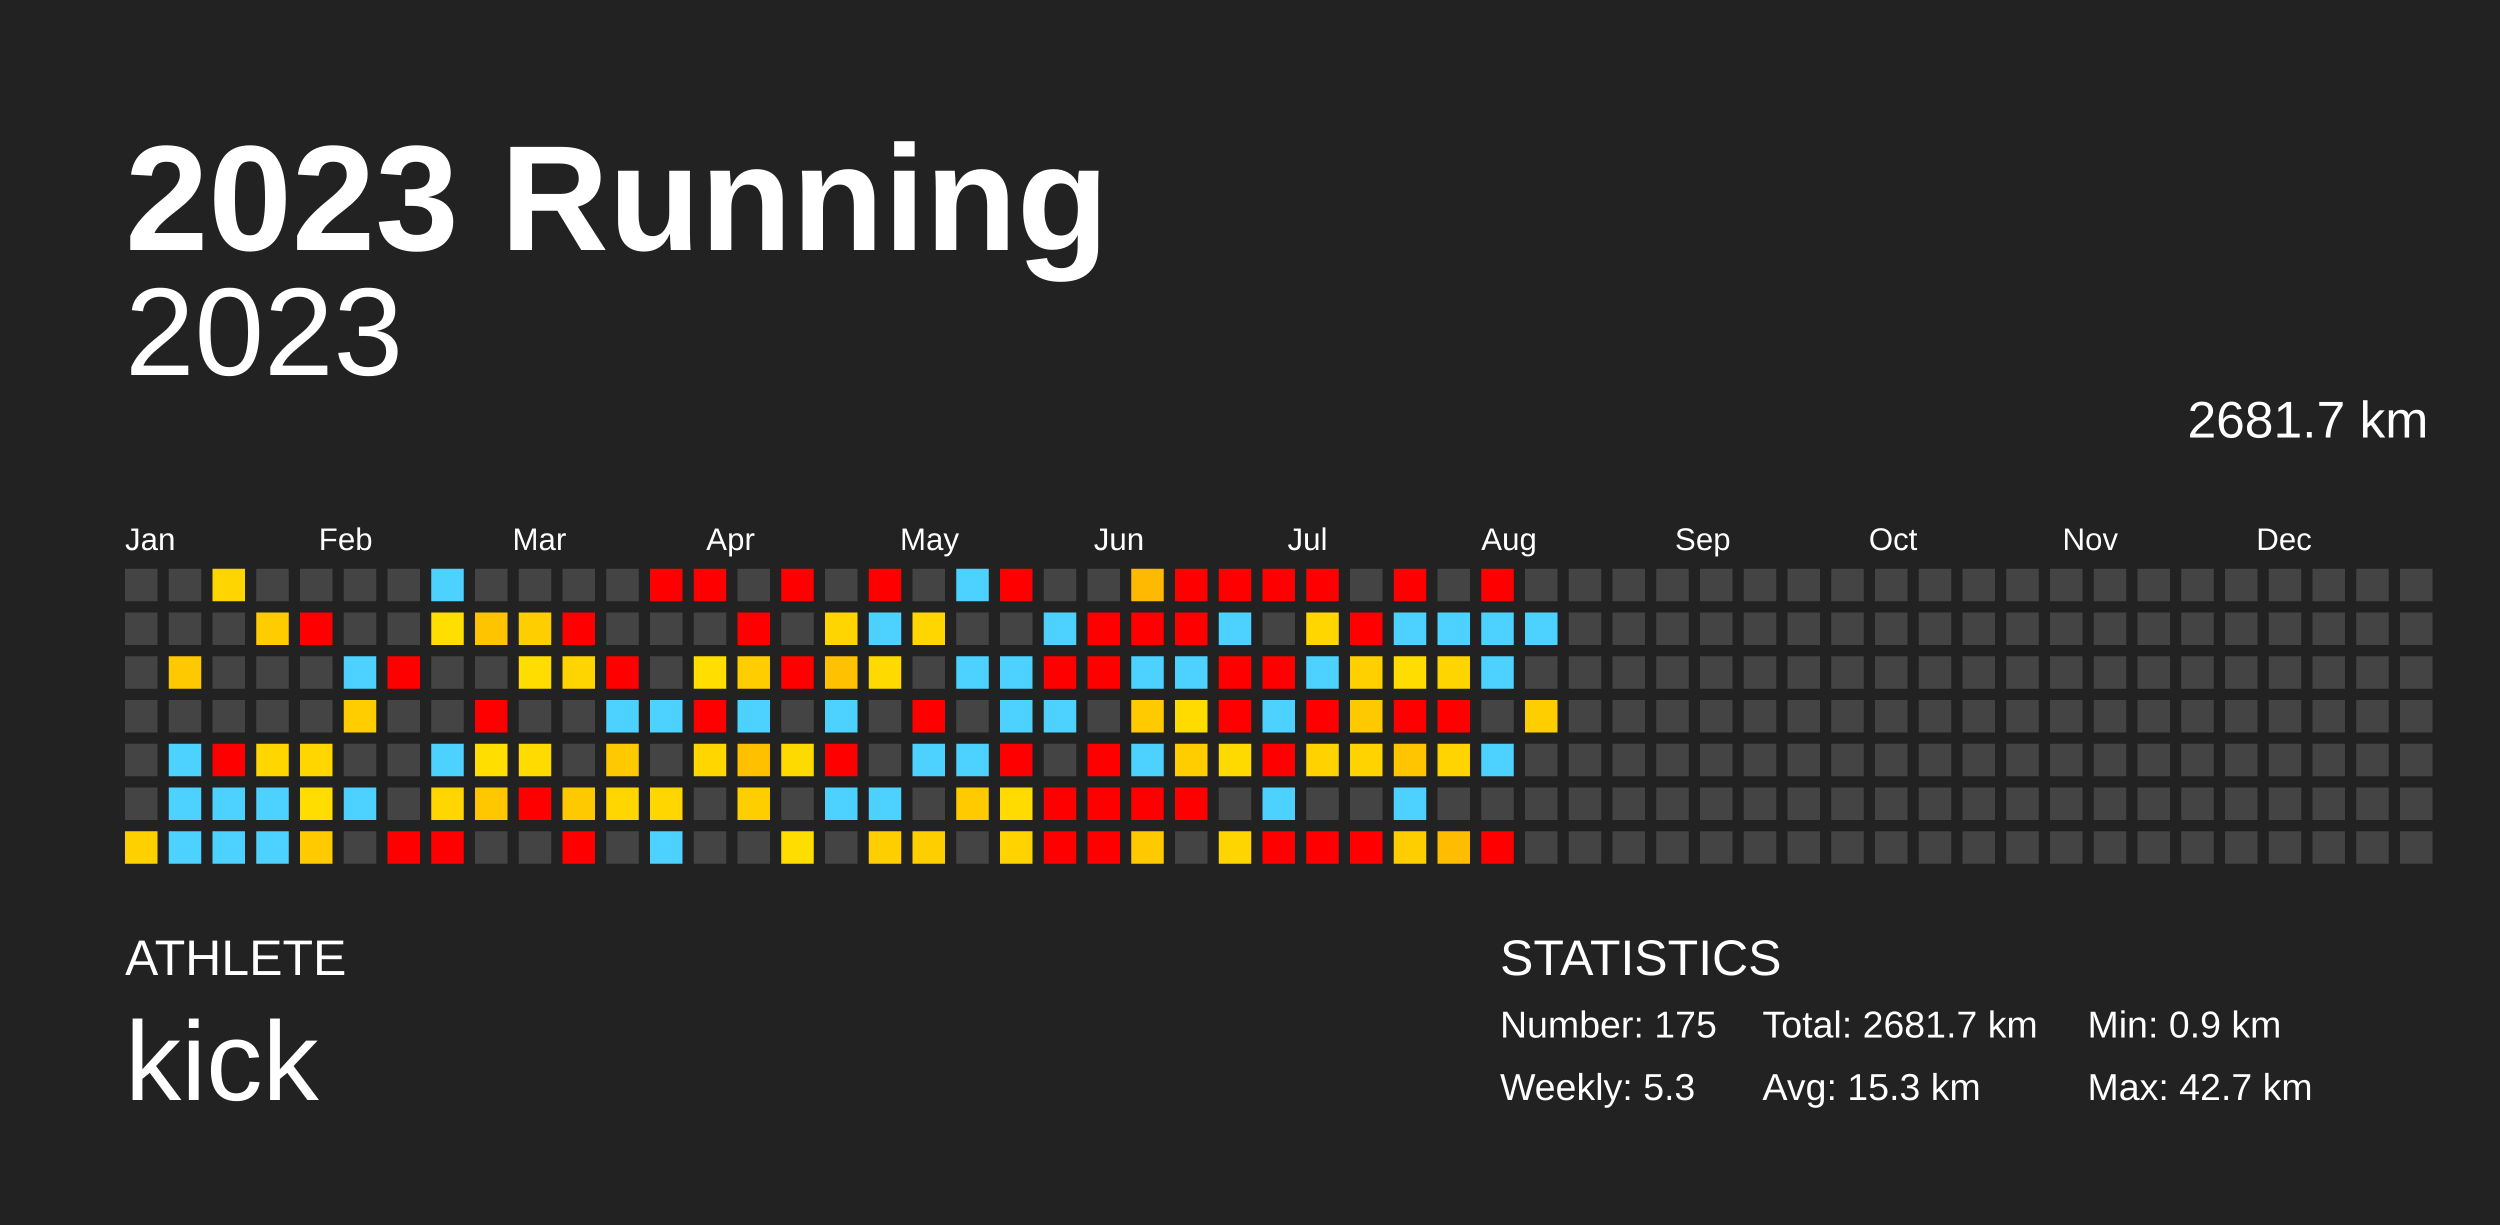
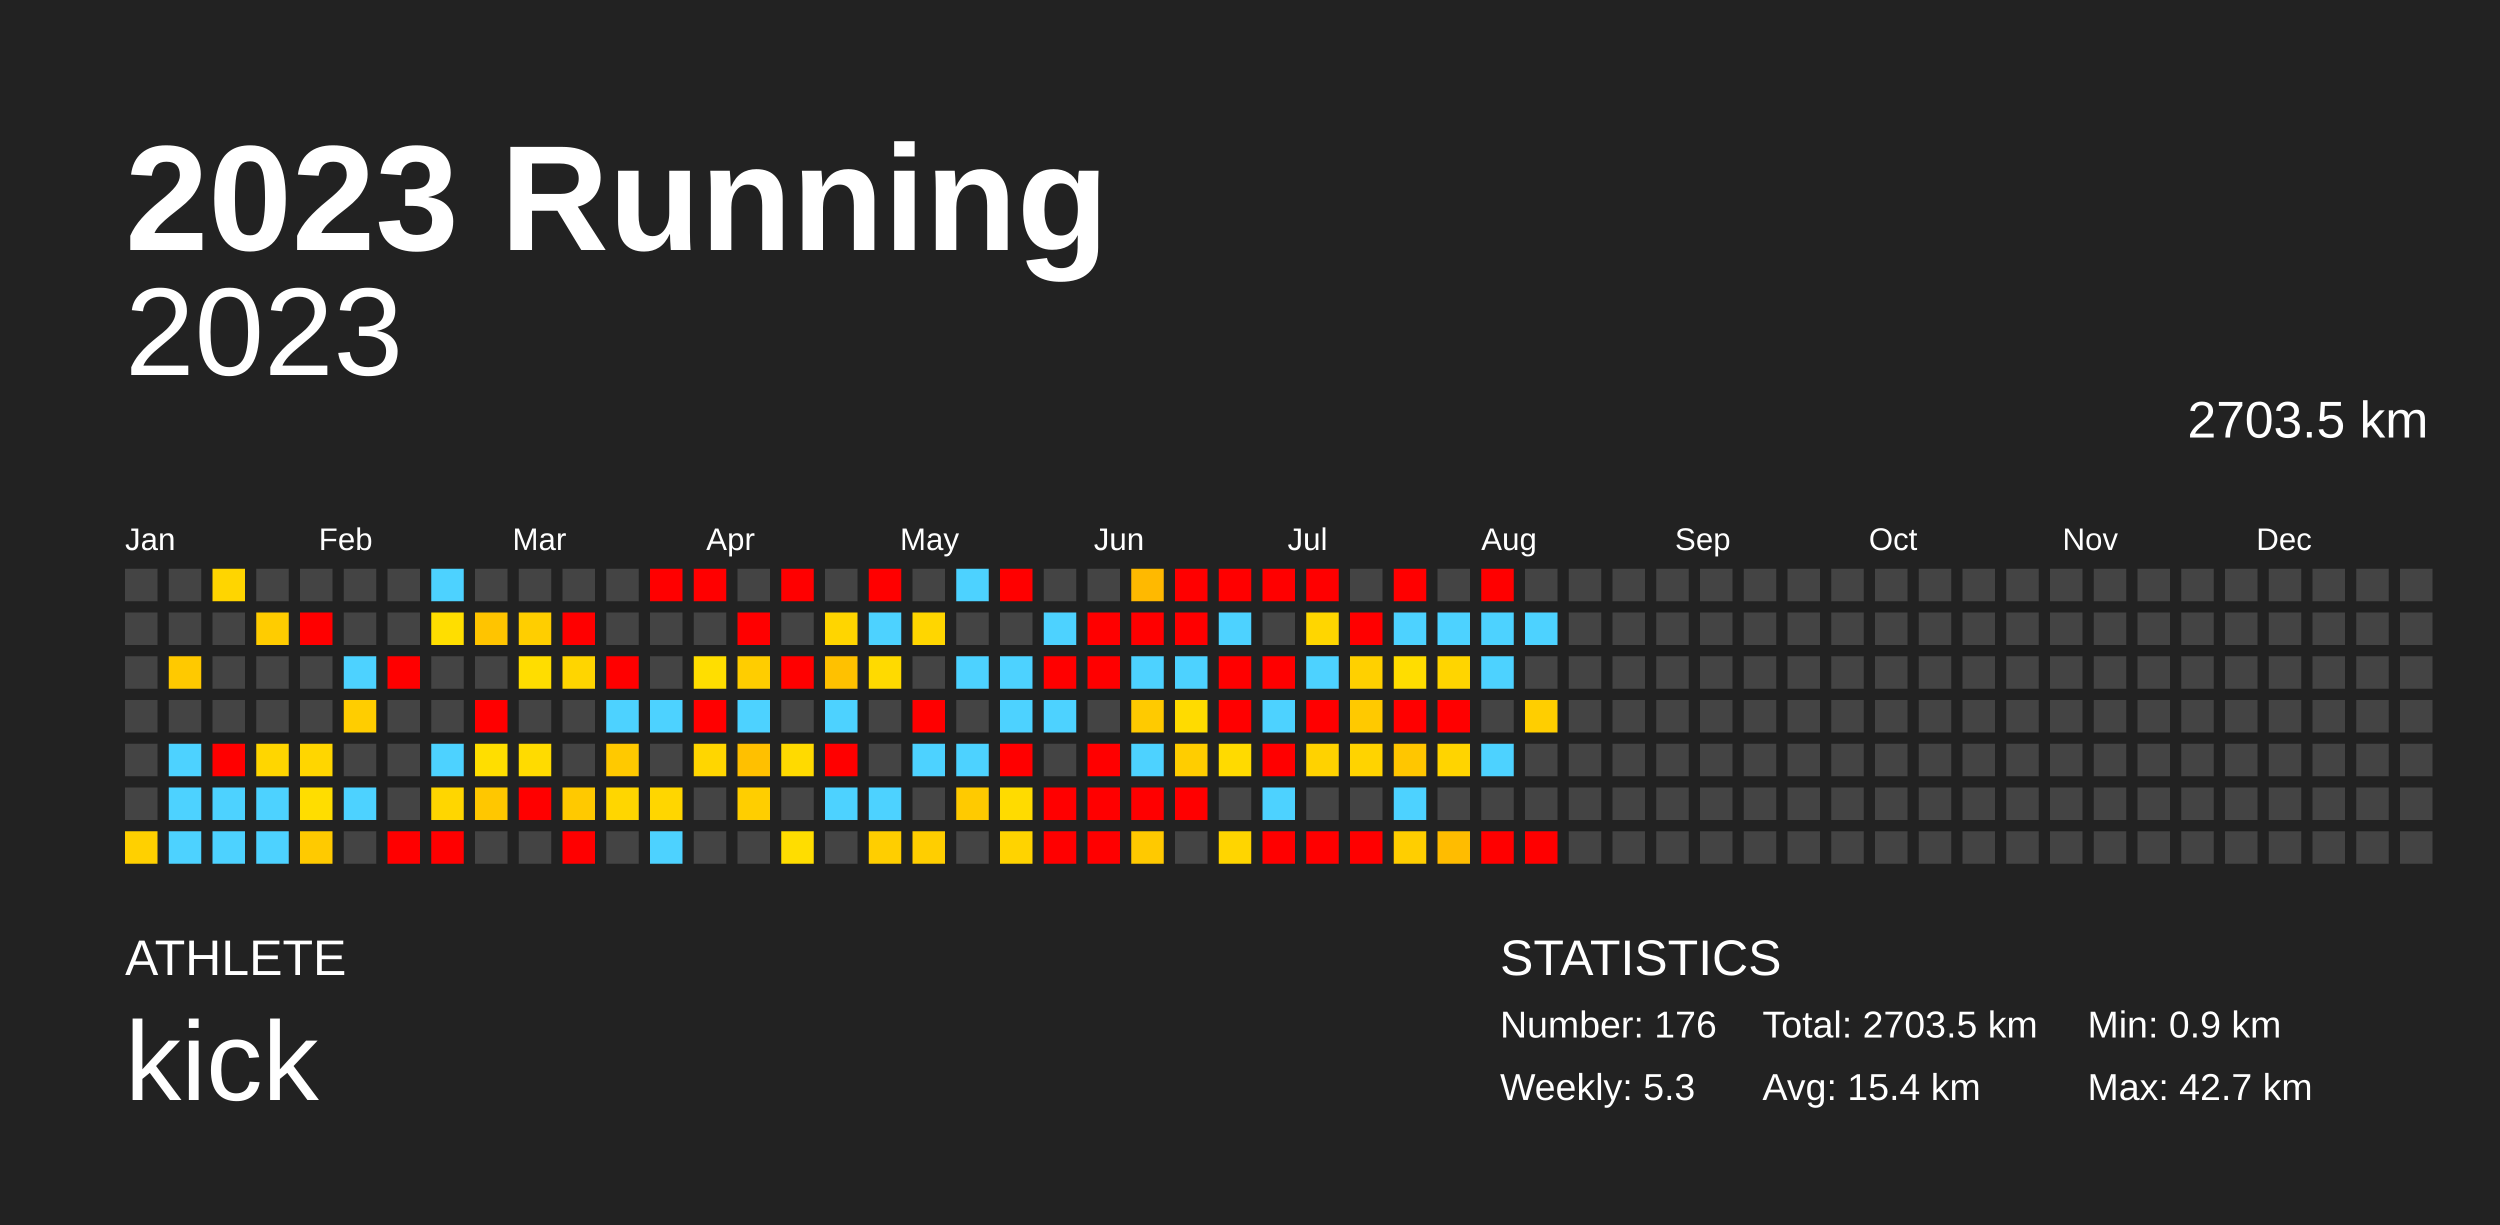
<svg xmlns="http://www.w3.org/2000/svg" baseProfile="full" height="98mm" version="1.1" viewBox="0,0,200,98" width="200mm">
  <defs />
  <rect fill="#222222" height="98" width="200" x="0" y="0" />
  <text fill="#FFFFFF" style="font-size:12px; font-family:Arial; font-weight:bold;" x="10" y="20">2023 Running</text>
  <text fill="#FFFFFF" style="font-size:4px; font-family:Arial" x="10" y="78">ATHLETE</text>
  <text fill="#FFFFFF" style="font-size:9px; font-family:Arial" x="10" y="88">kick</text>
  <text fill="#FFFFFF" style="font-size:4px; font-family:Arial" x="120" y="78">STATISTICS</text>
-   <text fill="#FFFFFF" style="font-size:3px; font-family:Arial" x="120" y="83">Number: 175</text>
+   <text fill="#FFFFFF" style="font-size:3px; font-family:Arial" x="120" y="83">Number: 176</text>
  <text fill="#FFFFFF" style="font-size:3px; font-family:Arial" x="120" y="88">Weekly: 5.3</text>
-   <text fill="#FFFFFF" style="font-size:3px; font-family:Arial" x="141" y="83">Total: 2681.7 km</text>
-   <text fill="#FFFFFF" style="font-size:3px; font-family:Arial" x="141" y="88">Avg: 15.3 km</text>
+   <text fill="#FFFFFF" style="font-size:3px; font-family:Arial" x="141" y="83">Total: 2703.5 km</text>
+   <text fill="#FFFFFF" style="font-size:3px; font-family:Arial" x="141" y="88">Avg: 15.4 km</text>
  <text fill="#FFFFFF" style="font-size:3px; font-family:Arial" x="167" y="83">Min: 0.9 km</text>
  <text fill="#FFFFFF" style="font-size:3px; font-family:Arial" x="167" y="88">Max: 42.7 km</text>
  <text alignment-baseline="hanging" fill="#FFFFFF" style="font-size:10.0px; font-family:Arial;" x="10" y="30">2023</text>
-   <text alignment-baseline="hanging" fill="#FFFFFF" style="font-size:4.125px; font-family:Arial;" x="175" y="35">2681.7 km</text>
+   <text alignment-baseline="hanging" fill="#FFFFFF" style="font-size:4.125px; font-family:Arial;" x="175" y="35">2703.5 km</text>
  <text fill="#FFFFFF" style="font-size:2.5px; font-family:Arial" x="10.0" y="44">Jan</text>
  <text fill="#FFFFFF" style="font-size:2.5px; font-family:Arial" x="25.5" y="44">Feb</text>
  <text fill="#FFFFFF" style="font-size:2.5px; font-family:Arial" x="41.0" y="44">Mar</text>
  <text fill="#FFFFFF" style="font-size:2.5px; font-family:Arial" x="56.5" y="44">Apr</text>
  <text fill="#FFFFFF" style="font-size:2.5px; font-family:Arial" x="72.0" y="44">May</text>
  <text fill="#FFFFFF" style="font-size:2.5px; font-family:Arial" x="87.5" y="44">Jun</text>
  <text fill="#FFFFFF" style="font-size:2.5px; font-family:Arial" x="103.0" y="44">Jul</text>
  <text fill="#FFFFFF" style="font-size:2.5px; font-family:Arial" x="118.5" y="44">Aug</text>
  <text fill="#FFFFFF" style="font-size:2.5px; font-family:Arial" x="134.0" y="44">Sep</text>
  <text fill="#FFFFFF" style="font-size:2.5px; font-family:Arial" x="149.5" y="44">Oct</text>
  <text fill="#FFFFFF" style="font-size:2.5px; font-family:Arial" x="165.0" y="44">Nov</text>
  <text fill="#FFFFFF" style="font-size:2.5px; font-family:Arial" x="180.5" y="44">Dec</text>
  <rect fill="#444444" height="2.6" width="2.6" x="10.0" y="45.5" />
  <rect fill="#444444" height="2.6" width="2.6" x="10.0" y="49.0" />
  <rect fill="#444444" height="2.6" width="2.6" x="10.0" y="52.5" />
  <rect fill="#444444" height="2.6" width="2.6" x="10.0" y="56.0" />
  <rect fill="#444444" height="2.6" width="2.6" x="10.0" y="59.5" />
  <rect fill="#444444" height="2.6" width="2.6" x="10.0" y="63.0" />
  <rect fill="#ffd000" height="2.6" width="2.6" x="10.0" y="66.5" />
  <rect fill="#444444" height="2.6" width="2.6" x="13.5" y="45.5" />
  <rect fill="#444444" height="2.6" width="2.6" x="13.5" y="49.0" />
  <rect fill="#ffc900" height="2.6" width="2.6" x="13.5" y="52.5" />
  <rect fill="#444444" height="2.6" width="2.6" x="13.5" y="56.0" />
  <rect fill="#4dd2ff" height="2.6" width="2.6" x="13.5" y="59.5" />
  <rect fill="#4dd2ff" height="2.6" width="2.6" x="13.5" y="63.0" />
  <rect fill="#4dd2ff" height="2.6" width="2.6" x="13.5" y="66.5" />
  <rect fill="#ffd500" height="2.6" width="2.6" x="17.0" y="45.5" />
  <rect fill="#444444" height="2.6" width="2.6" x="17.0" y="49.0" />
  <rect fill="#444444" height="2.6" width="2.6" x="17.0" y="52.5" />
  <rect fill="#444444" height="2.6" width="2.6" x="17.0" y="56.0" />
  <rect fill="red" height="2.6" width="2.6" x="17.0" y="59.5" />
  <rect fill="#4dd2ff" height="2.6" width="2.6" x="17.0" y="63.0" />
  <rect fill="#4dd2ff" height="2.6" width="2.6" x="17.0" y="66.5" />
  <rect fill="#444444" height="2.6" width="2.6" x="20.5" y="45.5" />
  <rect fill="#ffcc00" height="2.6" width="2.6" x="20.5" y="49.0" />
  <rect fill="#444444" height="2.6" width="2.6" x="20.5" y="52.5" />
  <rect fill="#444444" height="2.6" width="2.6" x="20.5" y="56.0" />
  <rect fill="#ffd600" height="2.6" width="2.6" x="20.5" y="59.5" />
  <rect fill="#4dd2ff" height="2.6" width="2.6" x="20.5" y="63.0" />
  <rect fill="#4dd2ff" height="2.6" width="2.6" x="20.5" y="66.5" />
  <rect fill="#444444" height="2.6" width="2.6" x="24.0" y="45.5" />
  <rect fill="red" height="2.6" width="2.6" x="24.0" y="49.0" />
  <rect fill="#444444" height="2.6" width="2.6" x="24.0" y="52.5" />
  <rect fill="#444444" height="2.6" width="2.6" x="24.0" y="56.0" />
  <rect fill="#ffd600" height="2.6" width="2.6" x="24.0" y="59.5" />
  <rect fill="#ffdd00" height="2.6" width="2.6" x="24.0" y="63.0" />
  <rect fill="#ffca00" height="2.6" width="2.6" x="24.0" y="66.5" />
  <rect fill="#444444" height="2.6" width="2.6" x="27.5" y="45.5" />
  <rect fill="#444444" height="2.6" width="2.6" x="27.5" y="49.0" />
  <rect fill="#4dd2ff" height="2.6" width="2.6" x="27.5" y="52.5" />
  <rect fill="#ffcd00" height="2.6" width="2.6" x="27.5" y="56.0" />
  <rect fill="#444444" height="2.6" width="2.6" x="27.5" y="59.5" />
  <rect fill="#4dd2ff" height="2.6" width="2.6" x="27.5" y="63.0" />
  <rect fill="#444444" height="2.6" width="2.6" x="27.5" y="66.5" />
  <rect fill="#444444" height="2.6" width="2.6" x="31.0" y="45.5" />
  <rect fill="#444444" height="2.6" width="2.6" x="31.0" y="49.0" />
  <rect fill="red" height="2.6" width="2.6" x="31.0" y="52.5" />
  <rect fill="#444444" height="2.6" width="2.6" x="31.0" y="56.0" />
  <rect fill="#444444" height="2.6" width="2.6" x="31.0" y="59.5" />
  <rect fill="#444444" height="2.6" width="2.6" x="31.0" y="63.0" />
  <rect fill="red" height="2.6" width="2.6" x="31.0" y="66.5" />
  <rect fill="#4dd2ff" height="2.6" width="2.6" x="34.5" y="45.5" />
  <rect fill="#ffde00" height="2.6" width="2.6" x="34.5" y="49.0" />
  <rect fill="#444444" height="2.6" width="2.6" x="34.5" y="52.5" />
  <rect fill="#444444" height="2.6" width="2.6" x="34.5" y="56.0" />
  <rect fill="#4dd2ff" height="2.6" width="2.6" x="34.5" y="59.5" />
  <rect fill="#ffd600" height="2.6" width="2.6" x="34.5" y="63.0" />
  <rect fill="red" height="2.6" width="2.6" x="34.5" y="66.5" />
  <rect fill="#444444" height="2.6" width="2.6" x="38.0" y="45.5" />
  <rect fill="#ffc400" height="2.6" width="2.6" x="38.0" y="49.0" />
  <rect fill="#444444" height="2.6" width="2.6" x="38.0" y="52.5" />
  <rect fill="red" height="2.6" width="2.6" x="38.0" y="56.0" />
  <rect fill="#ffde00" height="2.6" width="2.6" x="38.0" y="59.5" />
  <rect fill="#ffc700" height="2.6" width="2.6" x="38.0" y="63.0" />
  <rect fill="#444444" height="2.6" width="2.6" x="38.0" y="66.5" />
  <rect fill="#444444" height="2.6" width="2.6" x="41.5" y="45.5" />
  <rect fill="#ffce00" height="2.6" width="2.6" x="41.5" y="49.0" />
  <rect fill="#ffdd00" height="2.6" width="2.6" x="41.5" y="52.5" />
  <rect fill="#444444" height="2.6" width="2.6" x="41.5" y="56.0" />
  <rect fill="#ffdb00" height="2.6" width="2.6" x="41.5" y="59.5" />
  <rect fill="red" height="2.6" width="2.6" x="41.5" y="63.0" />
  <rect fill="#444444" height="2.6" width="2.6" x="41.5" y="66.5" />
  <rect fill="#444444" height="2.6" width="2.6" x="45.0" y="45.5" />
  <rect fill="red" height="2.6" width="2.6" x="45.0" y="49.0" />
  <rect fill="#ffd500" height="2.6" width="2.6" x="45.0" y="52.5" />
  <rect fill="#444444" height="2.6" width="2.6" x="45.0" y="56.0" />
  <rect fill="#444444" height="2.6" width="2.6" x="45.0" y="59.5" />
  <rect fill="#ffc900" height="2.6" width="2.6" x="45.0" y="63.0" />
  <rect fill="red" height="2.6" width="2.6" x="45.0" y="66.5" />
  <rect fill="#444444" height="2.6" width="2.6" x="48.5" y="45.5" />
  <rect fill="#444444" height="2.6" width="2.6" x="48.5" y="49.0" />
  <rect fill="red" height="2.6" width="2.6" x="48.5" y="52.5" />
  <rect fill="#4dd2ff" height="2.6" width="2.6" x="48.5" y="56.0" />
  <rect fill="#ffc900" height="2.6" width="2.6" x="48.5" y="59.5" />
  <rect fill="#ffd600" height="2.6" width="2.6" x="48.5" y="63.0" />
  <rect fill="#444444" height="2.6" width="2.6" x="48.5" y="66.5" />
  <rect fill="red" height="2.6" width="2.6" x="52.0" y="45.5" />
  <rect fill="#444444" height="2.6" width="2.6" x="52.0" y="49.0" />
  <rect fill="#444444" height="2.6" width="2.6" x="52.0" y="52.5" />
  <rect fill="#4dd2ff" height="2.6" width="2.6" x="52.0" y="56.0" />
  <rect fill="#444444" height="2.6" width="2.6" x="52.0" y="59.5" />
  <rect fill="#ffd600" height="2.6" width="2.6" x="52.0" y="63.0" />
  <rect fill="#4dd2ff" height="2.6" width="2.6" x="52.0" y="66.5" />
  <rect fill="red" height="2.6" width="2.6" x="55.5" y="45.5" />
  <rect fill="#444444" height="2.6" width="2.6" x="55.5" y="49.0" />
  <rect fill="#ffde00" height="2.6" width="2.6" x="55.5" y="52.5" />
  <rect fill="red" height="2.6" width="2.6" x="55.5" y="56.0" />
  <rect fill="#ffd600" height="2.6" width="2.6" x="55.5" y="59.5" />
  <rect fill="#444444" height="2.6" width="2.6" x="55.5" y="63.0" />
  <rect fill="#444444" height="2.6" width="2.6" x="55.5" y="66.5" />
  <rect fill="#444444" height="2.6" width="2.6" x="59.0" y="45.5" />
  <rect fill="red" height="2.6" width="2.6" x="59.0" y="49.0" />
  <rect fill="#ffcd00" height="2.6" width="2.6" x="59.0" y="52.5" />
  <rect fill="#4dd2ff" height="2.6" width="2.6" x="59.0" y="56.0" />
  <rect fill="#ffc000" height="2.6" width="2.6" x="59.0" y="59.5" />
  <rect fill="#ffce00" height="2.6" width="2.6" x="59.0" y="63.0" />
  <rect fill="#444444" height="2.6" width="2.6" x="59.0" y="66.5" />
  <rect fill="red" height="2.6" width="2.6" x="62.5" y="45.5" />
  <rect fill="#444444" height="2.6" width="2.6" x="62.5" y="49.0" />
  <rect fill="red" height="2.6" width="2.6" x="62.5" y="52.5" />
  <rect fill="#444444" height="2.6" width="2.6" x="62.5" y="56.0" />
  <rect fill="#ffda00" height="2.6" width="2.6" x="62.5" y="59.5" />
  <rect fill="#444444" height="2.6" width="2.6" x="62.5" y="63.0" />
  <rect fill="#ffdd00" height="2.6" width="2.6" x="62.5" y="66.5" />
  <rect fill="#444444" height="2.6" width="2.6" x="66.0" y="45.5" />
  <rect fill="#ffd500" height="2.6" width="2.6" x="66.0" y="49.0" />
  <rect fill="#ffc100" height="2.6" width="2.6" x="66.0" y="52.5" />
  <rect fill="#4dd2ff" height="2.6" width="2.6" x="66.0" y="56.0" />
  <rect fill="red" height="2.6" width="2.6" x="66.0" y="59.5" />
  <rect fill="#4dd2ff" height="2.6" width="2.6" x="66.0" y="63.0" />
  <rect fill="#444444" height="2.6" width="2.6" x="66.0" y="66.5" />
  <rect fill="red" height="2.6" width="2.6" x="69.5" y="45.5" />
  <rect fill="#4dd2ff" height="2.6" width="2.6" x="69.5" y="49.0" />
  <rect fill="#ffda00" height="2.6" width="2.6" x="69.5" y="52.5" />
  <rect fill="#444444" height="2.6" width="2.6" x="69.5" y="56.0" />
  <rect fill="#444444" height="2.6" width="2.6" x="69.5" y="59.5" />
  <rect fill="#4dd2ff" height="2.6" width="2.6" x="69.5" y="63.0" />
  <rect fill="#ffce00" height="2.6" width="2.6" x="69.5" y="66.5" />
  <rect fill="#444444" height="2.6" width="2.6" x="73.0" y="45.5" />
  <rect fill="#ffd600" height="2.6" width="2.6" x="73.0" y="49.0" />
  <rect fill="#444444" height="2.6" width="2.6" x="73.0" y="52.5" />
  <rect fill="red" height="2.6" width="2.6" x="73.0" y="56.0" />
  <rect fill="#4dd2ff" height="2.6" width="2.6" x="73.0" y="59.5" />
  <rect fill="#444444" height="2.6" width="2.6" x="73.0" y="63.0" />
  <rect fill="#ffce00" height="2.6" width="2.6" x="73.0" y="66.5" />
  <rect fill="#4dd2ff" height="2.6" width="2.6" x="76.5" y="45.5" />
  <rect fill="#444444" height="2.6" width="2.6" x="76.5" y="49.0" />
  <rect fill="#4dd2ff" height="2.6" width="2.6" x="76.5" y="52.5" />
  <rect fill="#444444" height="2.6" width="2.6" x="76.5" y="56.0" />
  <rect fill="#4dd2ff" height="2.6" width="2.6" x="76.5" y="59.5" />
  <rect fill="#ffca00" height="2.6" width="2.6" x="76.5" y="63.0" />
  <rect fill="#444444" height="2.6" width="2.6" x="76.5" y="66.5" />
  <rect fill="red" height="2.6" width="2.6" x="80.0" y="45.5" />
  <rect fill="#444444" height="2.6" width="2.6" x="80.0" y="49.0" />
  <rect fill="#4dd2ff" height="2.6" width="2.6" x="80.0" y="52.5" />
  <rect fill="#4dd2ff" height="2.6" width="2.6" x="80.0" y="56.0" />
  <rect fill="red" height="2.6" width="2.6" x="80.0" y="59.5" />
  <rect fill="#ffdb00" height="2.6" width="2.6" x="80.0" y="63.0" />
  <rect fill="#ffd300" height="2.6" width="2.6" x="80.0" y="66.5" />
  <rect fill="#444444" height="2.6" width="2.6" x="83.5" y="45.5" />
  <rect fill="#4dd2ff" height="2.6" width="2.6" x="83.5" y="49.0" />
  <rect fill="red" height="2.6" width="2.6" x="83.5" y="52.5" />
  <rect fill="#4dd2ff" height="2.6" width="2.6" x="83.5" y="56.0" />
  <rect fill="#444444" height="2.6" width="2.6" x="83.5" y="59.5" />
  <rect fill="red" height="2.6" width="2.6" x="83.5" y="63.0" />
  <rect fill="red" height="2.6" width="2.6" x="83.5" y="66.5" />
  <rect fill="#444444" height="2.6" width="2.6" x="87.0" y="45.5" />
  <rect fill="red" height="2.6" width="2.6" x="87.0" y="49.0" />
  <rect fill="red" height="2.6" width="2.6" x="87.0" y="52.5" />
  <rect fill="#444444" height="2.6" width="2.6" x="87.0" y="56.0" />
  <rect fill="red" height="2.6" width="2.6" x="87.0" y="59.5" />
  <rect fill="red" height="2.6" width="2.6" x="87.0" y="63.0" />
  <rect fill="red" height="2.6" width="2.6" x="87.0" y="66.5" />
  <rect fill="#ffb900" height="2.6" width="2.6" x="90.5" y="45.5" />
  <rect fill="red" height="2.6" width="2.6" x="90.5" y="49.0" />
  <rect fill="#4dd2ff" height="2.6" width="2.6" x="90.5" y="52.5" />
  <rect fill="#ffca00" height="2.6" width="2.6" x="90.5" y="56.0" />
  <rect fill="#4dd2ff" height="2.6" width="2.6" x="90.5" y="59.5" />
  <rect fill="red" height="2.6" width="2.6" x="90.5" y="63.0" />
  <rect fill="#ffc900" height="2.6" width="2.6" x="90.5" y="66.5" />
  <rect fill="red" height="2.6" width="2.6" x="94.0" y="45.5" />
  <rect fill="red" height="2.6" width="2.6" x="94.0" y="49.0" />
  <rect fill="#4dd2ff" height="2.6" width="2.6" x="94.0" y="52.5" />
  <rect fill="#ffdb00" height="2.6" width="2.6" x="94.0" y="56.0" />
  <rect fill="#ffcd00" height="2.6" width="2.6" x="94.0" y="59.5" />
  <rect fill="red" height="2.6" width="2.6" x="94.0" y="63.0" />
  <rect fill="#444444" height="2.6" width="2.6" x="94.0" y="66.5" />
  <rect fill="red" height="2.6" width="2.6" x="97.5" y="45.5" />
  <rect fill="#4dd2ff" height="2.6" width="2.6" x="97.5" y="49.0" />
  <rect fill="red" height="2.6" width="2.6" x="97.5" y="52.5" />
  <rect fill="red" height="2.6" width="2.6" x="97.5" y="56.0" />
  <rect fill="#ffda00" height="2.6" width="2.6" x="97.5" y="59.5" />
  <rect fill="#444444" height="2.6" width="2.6" x="97.5" y="63.0" />
  <rect fill="#ffd500" height="2.6" width="2.6" x="97.5" y="66.5" />
  <rect fill="red" height="2.6" width="2.6" x="101.0" y="45.5" />
  <rect fill="#444444" height="2.6" width="2.6" x="101.0" y="49.0" />
  <rect fill="red" height="2.6" width="2.6" x="101.0" y="52.5" />
  <rect fill="#4dd2ff" height="2.6" width="2.6" x="101.0" y="56.0" />
  <rect fill="red" height="2.6" width="2.6" x="101.0" y="59.5" />
  <rect fill="#4dd2ff" height="2.6" width="2.6" x="101.0" y="63.0" />
  <rect fill="red" height="2.6" width="2.6" x="101.0" y="66.5" />
  <rect fill="red" height="2.6" width="2.6" x="104.5" y="45.5" />
  <rect fill="#ffd600" height="2.6" width="2.6" x="104.5" y="49.0" />
  <rect fill="#4dd2ff" height="2.6" width="2.6" x="104.5" y="52.5" />
  <rect fill="red" height="2.6" width="2.6" x="104.5" y="56.0" />
  <rect fill="#ffd200" height="2.6" width="2.6" x="104.5" y="59.5" />
  <rect fill="#444444" height="2.6" width="2.6" x="104.5" y="63.0" />
  <rect fill="red" height="2.6" width="2.6" x="104.5" y="66.5" />
  <rect fill="#444444" height="2.6" width="2.6" x="108.0" y="45.5" />
  <rect fill="red" height="2.6" width="2.6" x="108.0" y="49.0" />
  <rect fill="#ffd000" height="2.6" width="2.6" x="108.0" y="52.5" />
  <rect fill="#ffc900" height="2.6" width="2.6" x="108.0" y="56.0" />
  <rect fill="#ffd300" height="2.6" width="2.6" x="108.0" y="59.5" />
  <rect fill="#444444" height="2.6" width="2.6" x="108.0" y="63.0" />
  <rect fill="red" height="2.6" width="2.6" x="108.0" y="66.5" />
  <rect fill="red" height="2.6" width="2.6" x="111.5" y="45.5" />
  <rect fill="#4dd2ff" height="2.6" width="2.6" x="111.5" y="49.0" />
  <rect fill="#ffdd00" height="2.6" width="2.6" x="111.5" y="52.5" />
  <rect fill="red" height="2.6" width="2.6" x="111.5" y="56.0" />
  <rect fill="#ffc600" height="2.6" width="2.6" x="111.5" y="59.5" />
  <rect fill="#4dd2ff" height="2.6" width="2.6" x="111.5" y="63.0" />
  <rect fill="#ffce00" height="2.6" width="2.6" x="111.5" y="66.5" />
  <rect fill="#444444" height="2.6" width="2.6" x="115.0" y="45.5" />
  <rect fill="#4dd2ff" height="2.6" width="2.6" x="115.0" y="49.0" />
  <rect fill="#ffd500" height="2.6" width="2.6" x="115.0" y="52.5" />
  <rect fill="red" height="2.6" width="2.6" x="115.0" y="56.0" />
  <rect fill="#ffd400" height="2.6" width="2.6" x="115.0" y="59.5" />
  <rect fill="#444444" height="2.6" width="2.6" x="115.0" y="63.0" />
  <rect fill="#ffbc00" height="2.6" width="2.6" x="115.0" y="66.5" />
  <rect fill="red" height="2.6" width="2.6" x="118.5" y="45.5" />
  <rect fill="#4dd2ff" height="2.6" width="2.6" x="118.5" y="49.0" />
  <rect fill="#4dd2ff" height="2.6" width="2.6" x="118.5" y="52.5" />
  <rect fill="#444444" height="2.6" width="2.6" x="118.5" y="56.0" />
  <rect fill="#4dd2ff" height="2.6" width="2.6" x="118.5" y="59.5" />
  <rect fill="#444444" height="2.6" width="2.6" x="118.5" y="63.0" />
  <rect fill="red" height="2.6" width="2.6" x="118.5" y="66.5" />
  <rect fill="#444444" height="2.6" width="2.6" x="122.0" y="45.5" />
  <rect fill="#4dd2ff" height="2.6" width="2.6" x="122.0" y="49.0" />
  <rect fill="#444444" height="2.6" width="2.6" x="122.0" y="52.5" />
  <rect fill="#ffce00" height="2.6" width="2.6" x="122.0" y="56.0" />
  <rect fill="#444444" height="2.6" width="2.6" x="122.0" y="59.5" />
  <rect fill="#444444" height="2.6" width="2.6" x="122.0" y="63.0" />
-   <rect fill="#444444" height="2.6" width="2.6" x="122.0" y="66.5" />
+   <rect fill="red" height="2.6" width="2.6" x="122.0" y="66.5" />
  <rect fill="#444444" height="2.6" width="2.6" x="125.5" y="45.5" />
  <rect fill="#444444" height="2.6" width="2.6" x="125.5" y="49.0" />
  <rect fill="#444444" height="2.6" width="2.6" x="125.5" y="52.5" />
  <rect fill="#444444" height="2.6" width="2.6" x="125.5" y="56.0" />
  <rect fill="#444444" height="2.6" width="2.6" x="125.5" y="59.5" />
  <rect fill="#444444" height="2.6" width="2.6" x="125.5" y="63.0" />
  <rect fill="#444444" height="2.6" width="2.6" x="125.5" y="66.5" />
  <rect fill="#444444" height="2.6" width="2.6" x="129.0" y="45.5" />
  <rect fill="#444444" height="2.6" width="2.6" x="129.0" y="49.0" />
  <rect fill="#444444" height="2.6" width="2.6" x="129.0" y="52.5" />
  <rect fill="#444444" height="2.6" width="2.6" x="129.0" y="56.0" />
  <rect fill="#444444" height="2.6" width="2.6" x="129.0" y="59.5" />
  <rect fill="#444444" height="2.6" width="2.6" x="129.0" y="63.0" />
  <rect fill="#444444" height="2.6" width="2.6" x="129.0" y="66.5" />
  <rect fill="#444444" height="2.6" width="2.6" x="132.5" y="45.5" />
  <rect fill="#444444" height="2.6" width="2.6" x="132.5" y="49.0" />
  <rect fill="#444444" height="2.6" width="2.6" x="132.5" y="52.5" />
  <rect fill="#444444" height="2.6" width="2.6" x="132.5" y="56.0" />
  <rect fill="#444444" height="2.6" width="2.6" x="132.5" y="59.5" />
  <rect fill="#444444" height="2.6" width="2.6" x="132.5" y="63.0" />
  <rect fill="#444444" height="2.6" width="2.6" x="132.5" y="66.5" />
  <rect fill="#444444" height="2.6" width="2.6" x="136.0" y="45.5" />
  <rect fill="#444444" height="2.6" width="2.6" x="136.0" y="49.0" />
  <rect fill="#444444" height="2.6" width="2.6" x="136.0" y="52.5" />
  <rect fill="#444444" height="2.6" width="2.6" x="136.0" y="56.0" />
  <rect fill="#444444" height="2.6" width="2.6" x="136.0" y="59.5" />
  <rect fill="#444444" height="2.6" width="2.6" x="136.0" y="63.0" />
  <rect fill="#444444" height="2.6" width="2.6" x="136.0" y="66.5" />
  <rect fill="#444444" height="2.6" width="2.6" x="139.5" y="45.5" />
  <rect fill="#444444" height="2.6" width="2.6" x="139.5" y="49.0" />
  <rect fill="#444444" height="2.6" width="2.6" x="139.5" y="52.5" />
  <rect fill="#444444" height="2.6" width="2.6" x="139.5" y="56.0" />
  <rect fill="#444444" height="2.6" width="2.6" x="139.5" y="59.5" />
  <rect fill="#444444" height="2.6" width="2.6" x="139.5" y="63.0" />
  <rect fill="#444444" height="2.6" width="2.6" x="139.5" y="66.5" />
  <rect fill="#444444" height="2.6" width="2.6" x="143.0" y="45.5" />
  <rect fill="#444444" height="2.6" width="2.6" x="143.0" y="49.0" />
  <rect fill="#444444" height="2.6" width="2.6" x="143.0" y="52.5" />
  <rect fill="#444444" height="2.6" width="2.6" x="143.0" y="56.0" />
  <rect fill="#444444" height="2.6" width="2.6" x="143.0" y="59.5" />
  <rect fill="#444444" height="2.6" width="2.6" x="143.0" y="63.0" />
  <rect fill="#444444" height="2.6" width="2.6" x="143.0" y="66.5" />
  <rect fill="#444444" height="2.6" width="2.6" x="146.5" y="45.5" />
  <rect fill="#444444" height="2.6" width="2.6" x="146.5" y="49.0" />
  <rect fill="#444444" height="2.6" width="2.6" x="146.5" y="52.5" />
  <rect fill="#444444" height="2.6" width="2.6" x="146.5" y="56.0" />
  <rect fill="#444444" height="2.6" width="2.6" x="146.5" y="59.5" />
  <rect fill="#444444" height="2.6" width="2.6" x="146.5" y="63.0" />
  <rect fill="#444444" height="2.6" width="2.6" x="146.5" y="66.5" />
  <rect fill="#444444" height="2.6" width="2.6" x="150.0" y="45.5" />
  <rect fill="#444444" height="2.6" width="2.6" x="150.0" y="49.0" />
  <rect fill="#444444" height="2.6" width="2.6" x="150.0" y="52.5" />
  <rect fill="#444444" height="2.6" width="2.6" x="150.0" y="56.0" />
  <rect fill="#444444" height="2.6" width="2.6" x="150.0" y="59.5" />
  <rect fill="#444444" height="2.6" width="2.6" x="150.0" y="63.0" />
  <rect fill="#444444" height="2.6" width="2.6" x="150.0" y="66.5" />
  <rect fill="#444444" height="2.6" width="2.6" x="153.5" y="45.5" />
  <rect fill="#444444" height="2.6" width="2.6" x="153.5" y="49.0" />
  <rect fill="#444444" height="2.6" width="2.6" x="153.5" y="52.5" />
  <rect fill="#444444" height="2.6" width="2.6" x="153.5" y="56.0" />
  <rect fill="#444444" height="2.6" width="2.6" x="153.5" y="59.5" />
  <rect fill="#444444" height="2.6" width="2.6" x="153.5" y="63.0" />
  <rect fill="#444444" height="2.6" width="2.6" x="153.5" y="66.5" />
  <rect fill="#444444" height="2.6" width="2.6" x="157.0" y="45.5" />
  <rect fill="#444444" height="2.6" width="2.6" x="157.0" y="49.0" />
  <rect fill="#444444" height="2.6" width="2.6" x="157.0" y="52.5" />
  <rect fill="#444444" height="2.6" width="2.6" x="157.0" y="56.0" />
  <rect fill="#444444" height="2.6" width="2.6" x="157.0" y="59.5" />
  <rect fill="#444444" height="2.6" width="2.6" x="157.0" y="63.0" />
  <rect fill="#444444" height="2.6" width="2.6" x="157.0" y="66.5" />
  <rect fill="#444444" height="2.6" width="2.6" x="160.5" y="45.5" />
  <rect fill="#444444" height="2.6" width="2.6" x="160.5" y="49.0" />
  <rect fill="#444444" height="2.6" width="2.6" x="160.5" y="52.5" />
  <rect fill="#444444" height="2.6" width="2.6" x="160.5" y="56.0" />
  <rect fill="#444444" height="2.6" width="2.6" x="160.5" y="59.5" />
  <rect fill="#444444" height="2.6" width="2.6" x="160.5" y="63.0" />
  <rect fill="#444444" height="2.6" width="2.6" x="160.5" y="66.5" />
  <rect fill="#444444" height="2.6" width="2.6" x="164.0" y="45.5" />
  <rect fill="#444444" height="2.6" width="2.6" x="164.0" y="49.0" />
  <rect fill="#444444" height="2.6" width="2.6" x="164.0" y="52.5" />
  <rect fill="#444444" height="2.6" width="2.6" x="164.0" y="56.0" />
  <rect fill="#444444" height="2.6" width="2.6" x="164.0" y="59.5" />
  <rect fill="#444444" height="2.6" width="2.6" x="164.0" y="63.0" />
  <rect fill="#444444" height="2.6" width="2.6" x="164.0" y="66.5" />
  <rect fill="#444444" height="2.6" width="2.6" x="167.5" y="45.5" />
  <rect fill="#444444" height="2.6" width="2.6" x="167.5" y="49.0" />
  <rect fill="#444444" height="2.6" width="2.6" x="167.5" y="52.5" />
  <rect fill="#444444" height="2.6" width="2.6" x="167.5" y="56.0" />
  <rect fill="#444444" height="2.6" width="2.6" x="167.5" y="59.5" />
  <rect fill="#444444" height="2.6" width="2.6" x="167.5" y="63.0" />
  <rect fill="#444444" height="2.6" width="2.6" x="167.5" y="66.5" />
  <rect fill="#444444" height="2.6" width="2.6" x="171.0" y="45.5" />
  <rect fill="#444444" height="2.6" width="2.6" x="171.0" y="49.0" />
  <rect fill="#444444" height="2.6" width="2.6" x="171.0" y="52.5" />
  <rect fill="#444444" height="2.6" width="2.6" x="171.0" y="56.0" />
  <rect fill="#444444" height="2.6" width="2.6" x="171.0" y="59.5" />
  <rect fill="#444444" height="2.6" width="2.6" x="171.0" y="63.0" />
  <rect fill="#444444" height="2.6" width="2.6" x="171.0" y="66.5" />
  <rect fill="#444444" height="2.6" width="2.6" x="174.5" y="45.5" />
  <rect fill="#444444" height="2.6" width="2.6" x="174.5" y="49.0" />
  <rect fill="#444444" height="2.6" width="2.6" x="174.5" y="52.5" />
  <rect fill="#444444" height="2.6" width="2.6" x="174.5" y="56.0" />
  <rect fill="#444444" height="2.6" width="2.6" x="174.5" y="59.5" />
  <rect fill="#444444" height="2.6" width="2.6" x="174.5" y="63.0" />
  <rect fill="#444444" height="2.6" width="2.6" x="174.5" y="66.5" />
  <rect fill="#444444" height="2.6" width="2.6" x="178.0" y="45.5" />
  <rect fill="#444444" height="2.6" width="2.6" x="178.0" y="49.0" />
  <rect fill="#444444" height="2.6" width="2.6" x="178.0" y="52.5" />
  <rect fill="#444444" height="2.6" width="2.6" x="178.0" y="56.0" />
  <rect fill="#444444" height="2.6" width="2.6" x="178.0" y="59.5" />
  <rect fill="#444444" height="2.6" width="2.6" x="178.0" y="63.0" />
  <rect fill="#444444" height="2.6" width="2.6" x="178.0" y="66.5" />
  <rect fill="#444444" height="2.6" width="2.6" x="181.5" y="45.5" />
  <rect fill="#444444" height="2.6" width="2.6" x="181.5" y="49.0" />
  <rect fill="#444444" height="2.6" width="2.6" x="181.5" y="52.5" />
  <rect fill="#444444" height="2.6" width="2.6" x="181.5" y="56.0" />
  <rect fill="#444444" height="2.6" width="2.6" x="181.5" y="59.5" />
  <rect fill="#444444" height="2.6" width="2.6" x="181.5" y="63.0" />
  <rect fill="#444444" height="2.6" width="2.6" x="181.5" y="66.5" />
  <rect fill="#444444" height="2.6" width="2.6" x="185.0" y="45.5" />
  <rect fill="#444444" height="2.6" width="2.6" x="185.0" y="49.0" />
  <rect fill="#444444" height="2.6" width="2.6" x="185.0" y="52.5" />
  <rect fill="#444444" height="2.6" width="2.6" x="185.0" y="56.0" />
  <rect fill="#444444" height="2.6" width="2.6" x="185.0" y="59.5" />
  <rect fill="#444444" height="2.6" width="2.6" x="185.0" y="63.0" />
  <rect fill="#444444" height="2.6" width="2.6" x="185.0" y="66.5" />
  <rect fill="#444444" height="2.6" width="2.6" x="188.5" y="45.5" />
  <rect fill="#444444" height="2.6" width="2.6" x="188.5" y="49.0" />
  <rect fill="#444444" height="2.6" width="2.6" x="188.5" y="52.5" />
  <rect fill="#444444" height="2.6" width="2.6" x="188.5" y="56.0" />
  <rect fill="#444444" height="2.6" width="2.6" x="188.5" y="59.5" />
  <rect fill="#444444" height="2.6" width="2.6" x="188.5" y="63.0" />
  <rect fill="#444444" height="2.6" width="2.6" x="188.5" y="66.5" />
  <rect fill="#444444" height="2.6" width="2.6" x="192.0" y="45.5" />
  <rect fill="#444444" height="2.6" width="2.6" x="192.0" y="49.0" />
  <rect fill="#444444" height="2.6" width="2.6" x="192.0" y="52.5" />
  <rect fill="#444444" height="2.6" width="2.6" x="192.0" y="56.0" />
  <rect fill="#444444" height="2.6" width="2.6" x="192.0" y="59.5" />
  <rect fill="#444444" height="2.6" width="2.6" x="192.0" y="63.0" />
  <rect fill="#444444" height="2.6" width="2.6" x="192.0" y="66.5" />
</svg>
